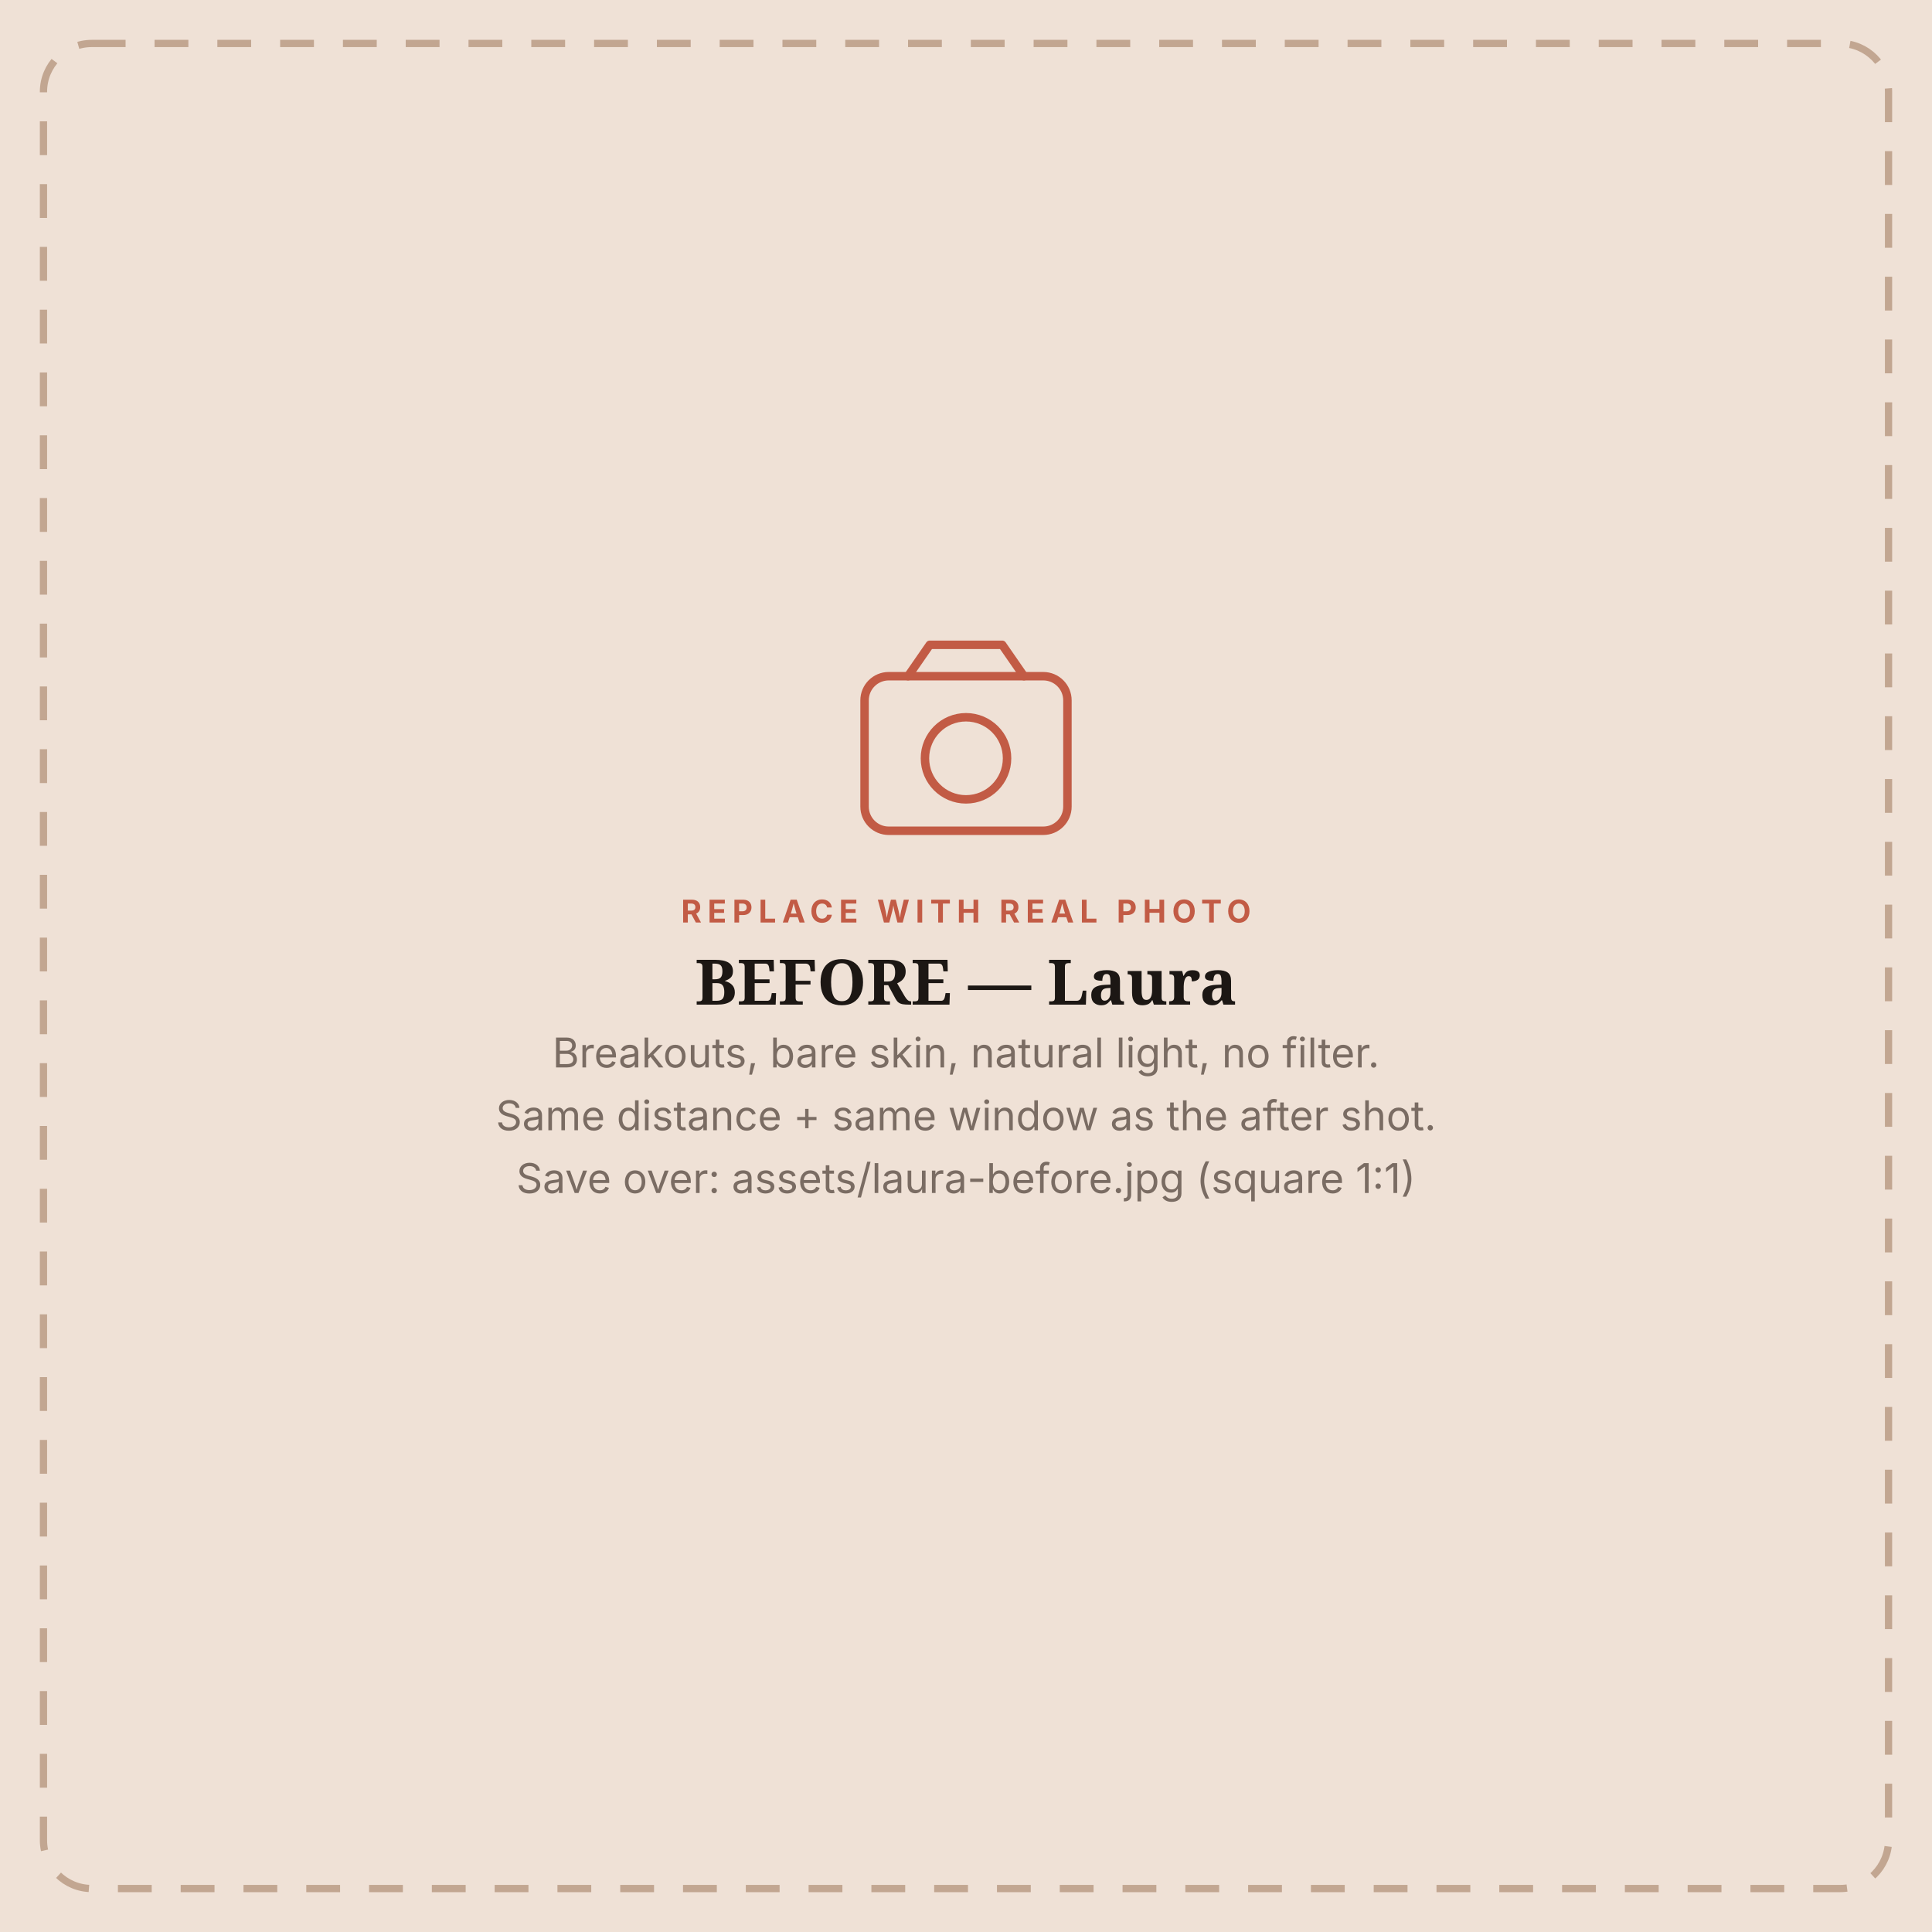
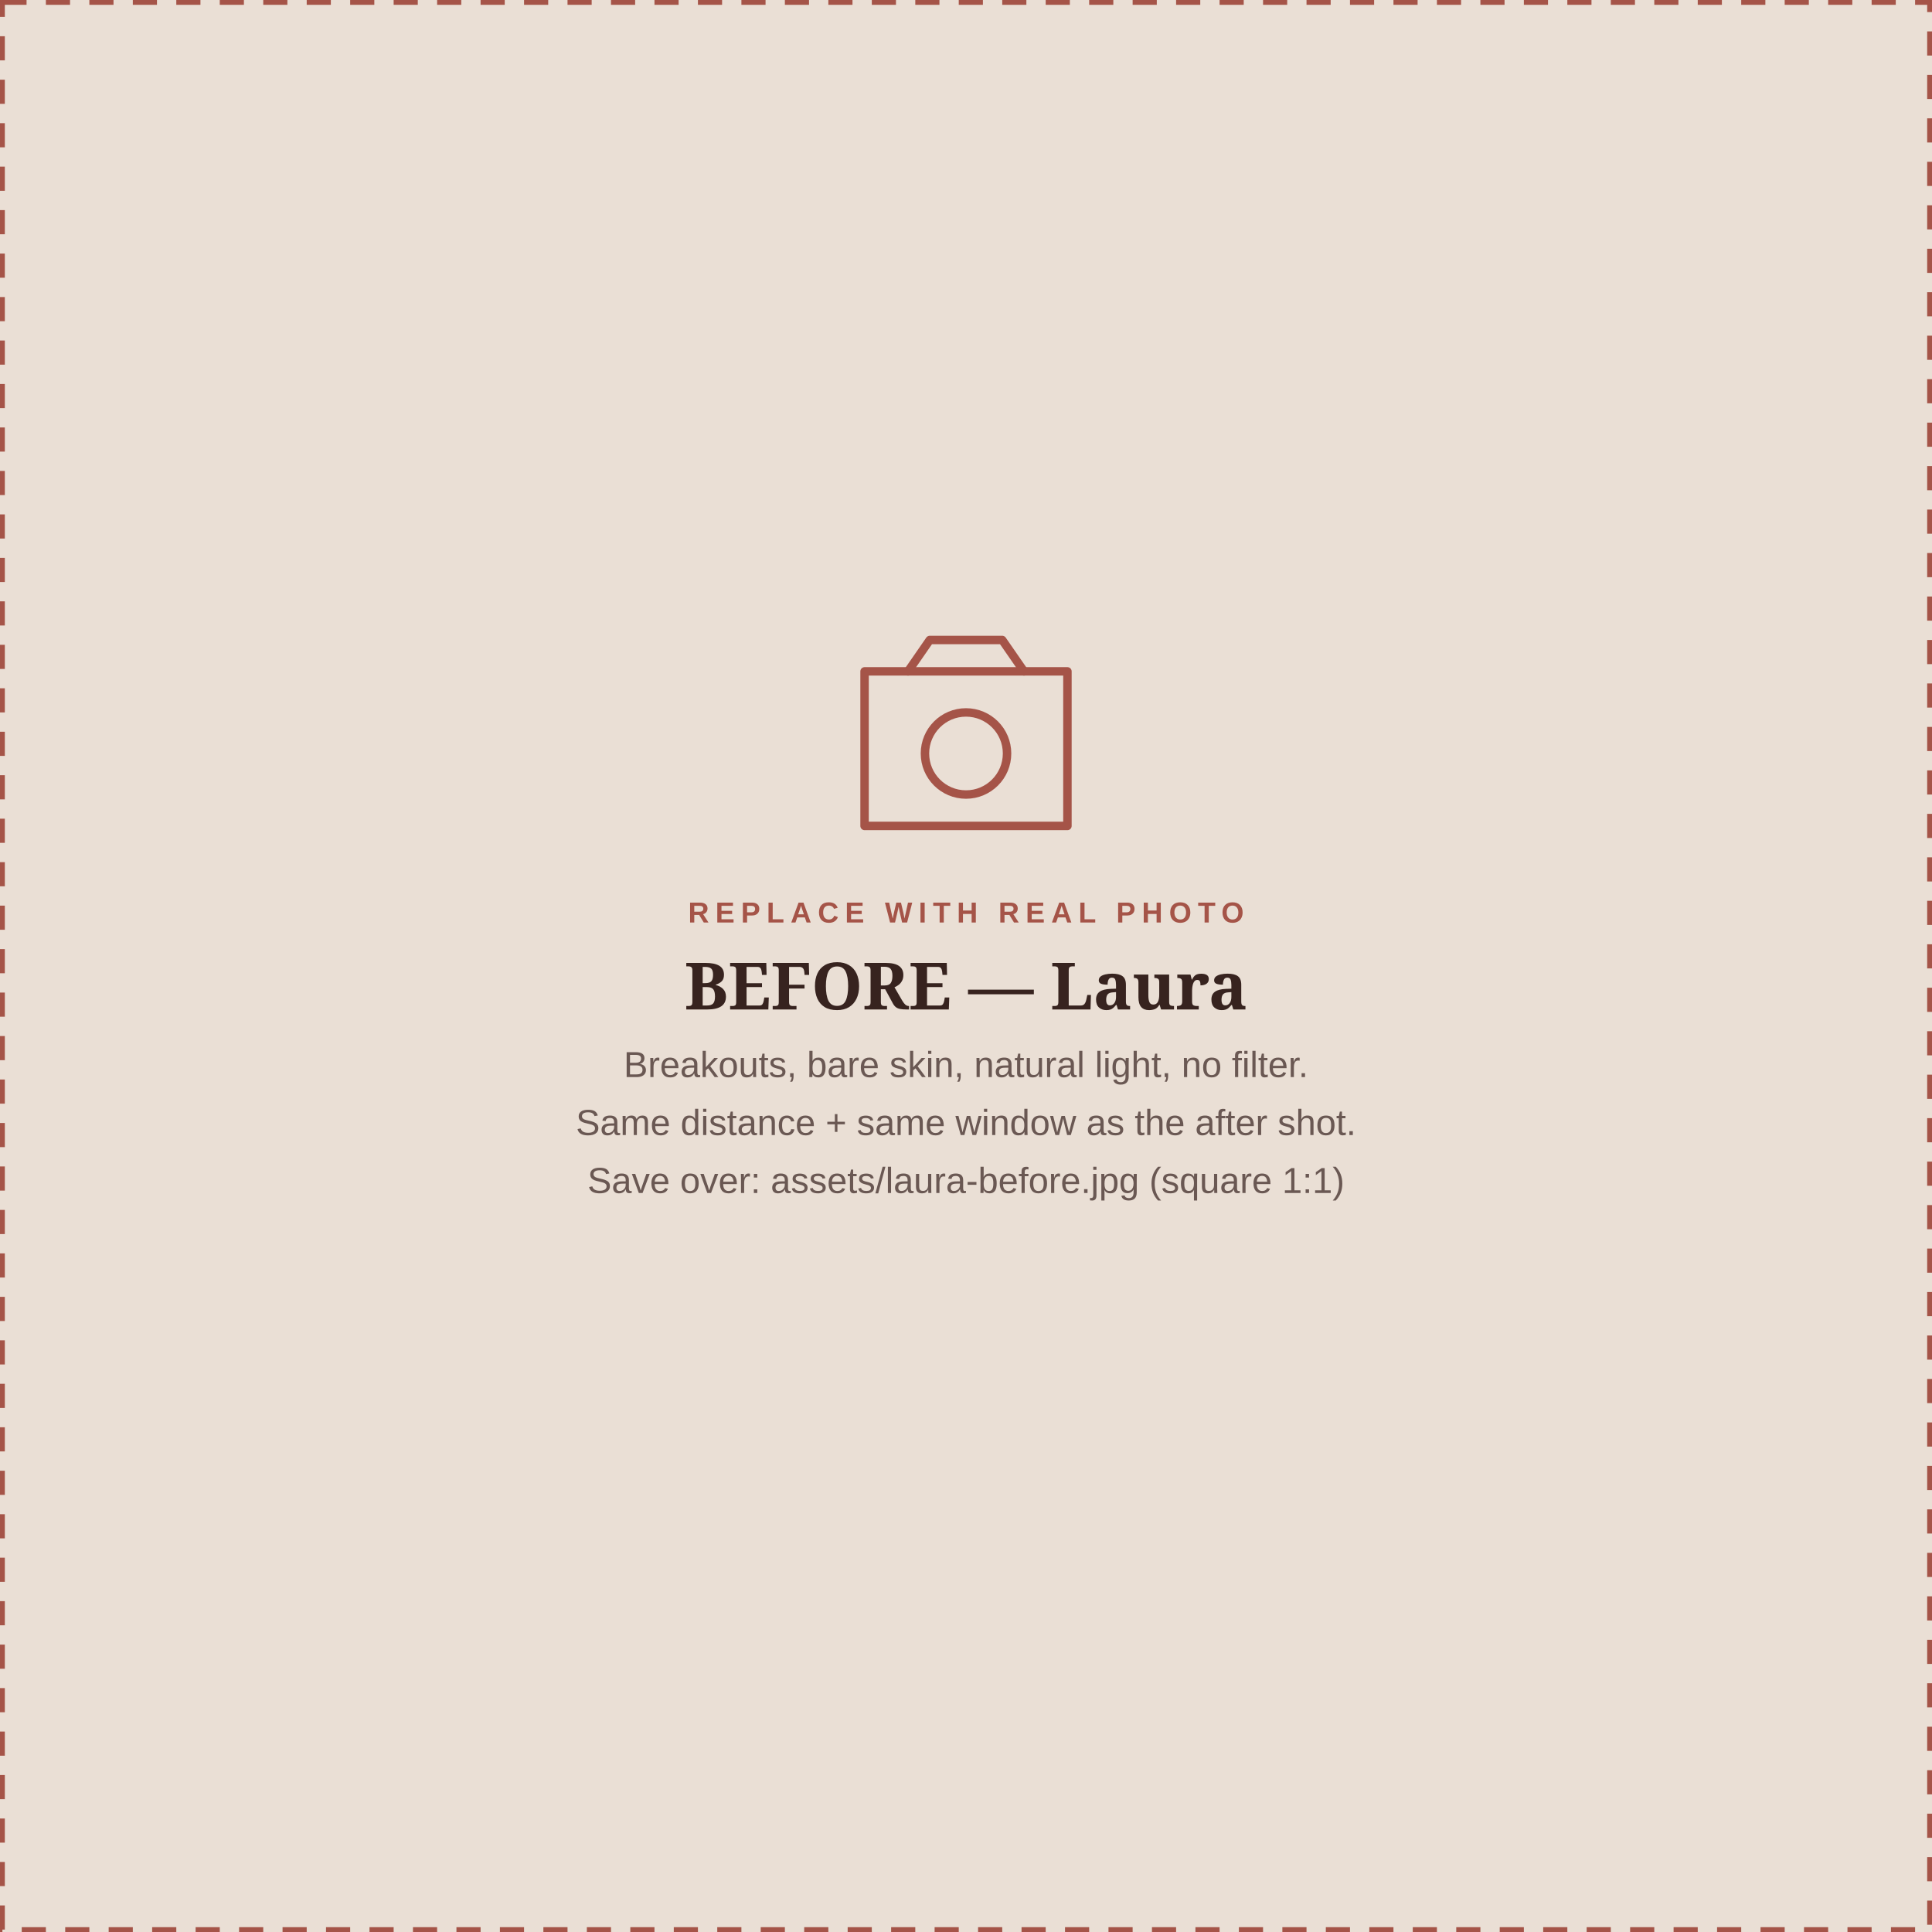
<svg xmlns="http://www.w3.org/2000/svg" viewBox="0 0 800 800" width="800" height="800" role="img" aria-label="BEFORE — Laura placeholder">
-   <rect width="800" height="800" fill="#EFE1D6" />
-   <rect x="18" y="18" width="764" height="764" rx="20" fill="none" stroke="#C2A691" stroke-width="3" stroke-dasharray="14 12" />
-   <g transform="translate(400 310)" stroke="#C25B45" stroke-width="3.5" fill="none" stroke-linecap="round" stroke-linejoin="round">
-     <rect x="-42" y="-30" width="84" height="64" rx="10" />
+   <rect width="800" height="800" fill="#eadfd5" />
+   <rect x="1" y="1" width="798" height="798" fill="none" stroke="#a55448" stroke-width="2" stroke-dasharray="10 8" />
+   <g transform="translate(400 308)" stroke="#a55448" stroke-width="3.5" fill="none" stroke-linecap="round" stroke-linejoin="round">
+     <rect x="-42" y="-30" width="84" height="64" />
    <circle cx="0" cy="4" r="17" />
    <path d="M-24 -30l9-13h30l9 13" />
  </g>
-   <text x="400" y="382" text-anchor="middle" font-family="Inter, Helvetica, Arial, sans-serif" font-size="13" font-weight="700" letter-spacing="2.4" fill="#C25B45">REPLACE WITH REAL PHOTO</text>
-   <text x="400" y="416" text-anchor="middle" font-family="Georgia, serif" font-size="26" font-weight="700" fill="#1C1714">BEFORE — Laura</text>
-   <text x="400" y="442" text-anchor="middle" font-family="Inter, Helvetica, Arial, sans-serif" font-size="17" fill="#7A6C63">Breakouts, bare skin, natural light, no filter.</text>
-   <text x="400" y="468" text-anchor="middle" font-family="Inter, Helvetica, Arial, sans-serif" font-size="17" fill="#7A6C63">Same distance + same window as the after shot.</text>
-   <text x="400" y="494" text-anchor="middle" font-family="Inter, Helvetica, Arial, sans-serif" font-size="17" fill="#7A6C63">Save over: assets/laura-before.jpg (square 1:1)</text>
+   <text x="400" y="382" text-anchor="middle" font-family="Avenir Next, Avenir, Helvetica Neue, Arial, sans-serif" font-size="12" font-weight="700" letter-spacing="2.6" fill="#a55448">REPLACE WITH REAL PHOTO</text>
+   <text x="400" y="418" text-anchor="middle" font-family="Georgia, serif" font-size="27" font-weight="700" fill="#37231f">BEFORE — Laura</text>
+   <text x="400" y="446" text-anchor="middle" font-family="Avenir Next, Avenir, Helvetica Neue, Arial, sans-serif" font-size="15" fill="#6a5853">Breakouts, bare skin, natural light, no filter.</text>
+   <text x="400" y="470" text-anchor="middle" font-family="Avenir Next, Avenir, Helvetica Neue, Arial, sans-serif" font-size="15" fill="#6a5853">Same distance + same window as the after shot.</text>
+   <text x="400" y="494" text-anchor="middle" font-family="Avenir Next, Avenir, Helvetica Neue, Arial, sans-serif" font-size="15" fill="#6a5853">Save over: assets/laura-before.jpg (square 1:1)</text>
</svg>
